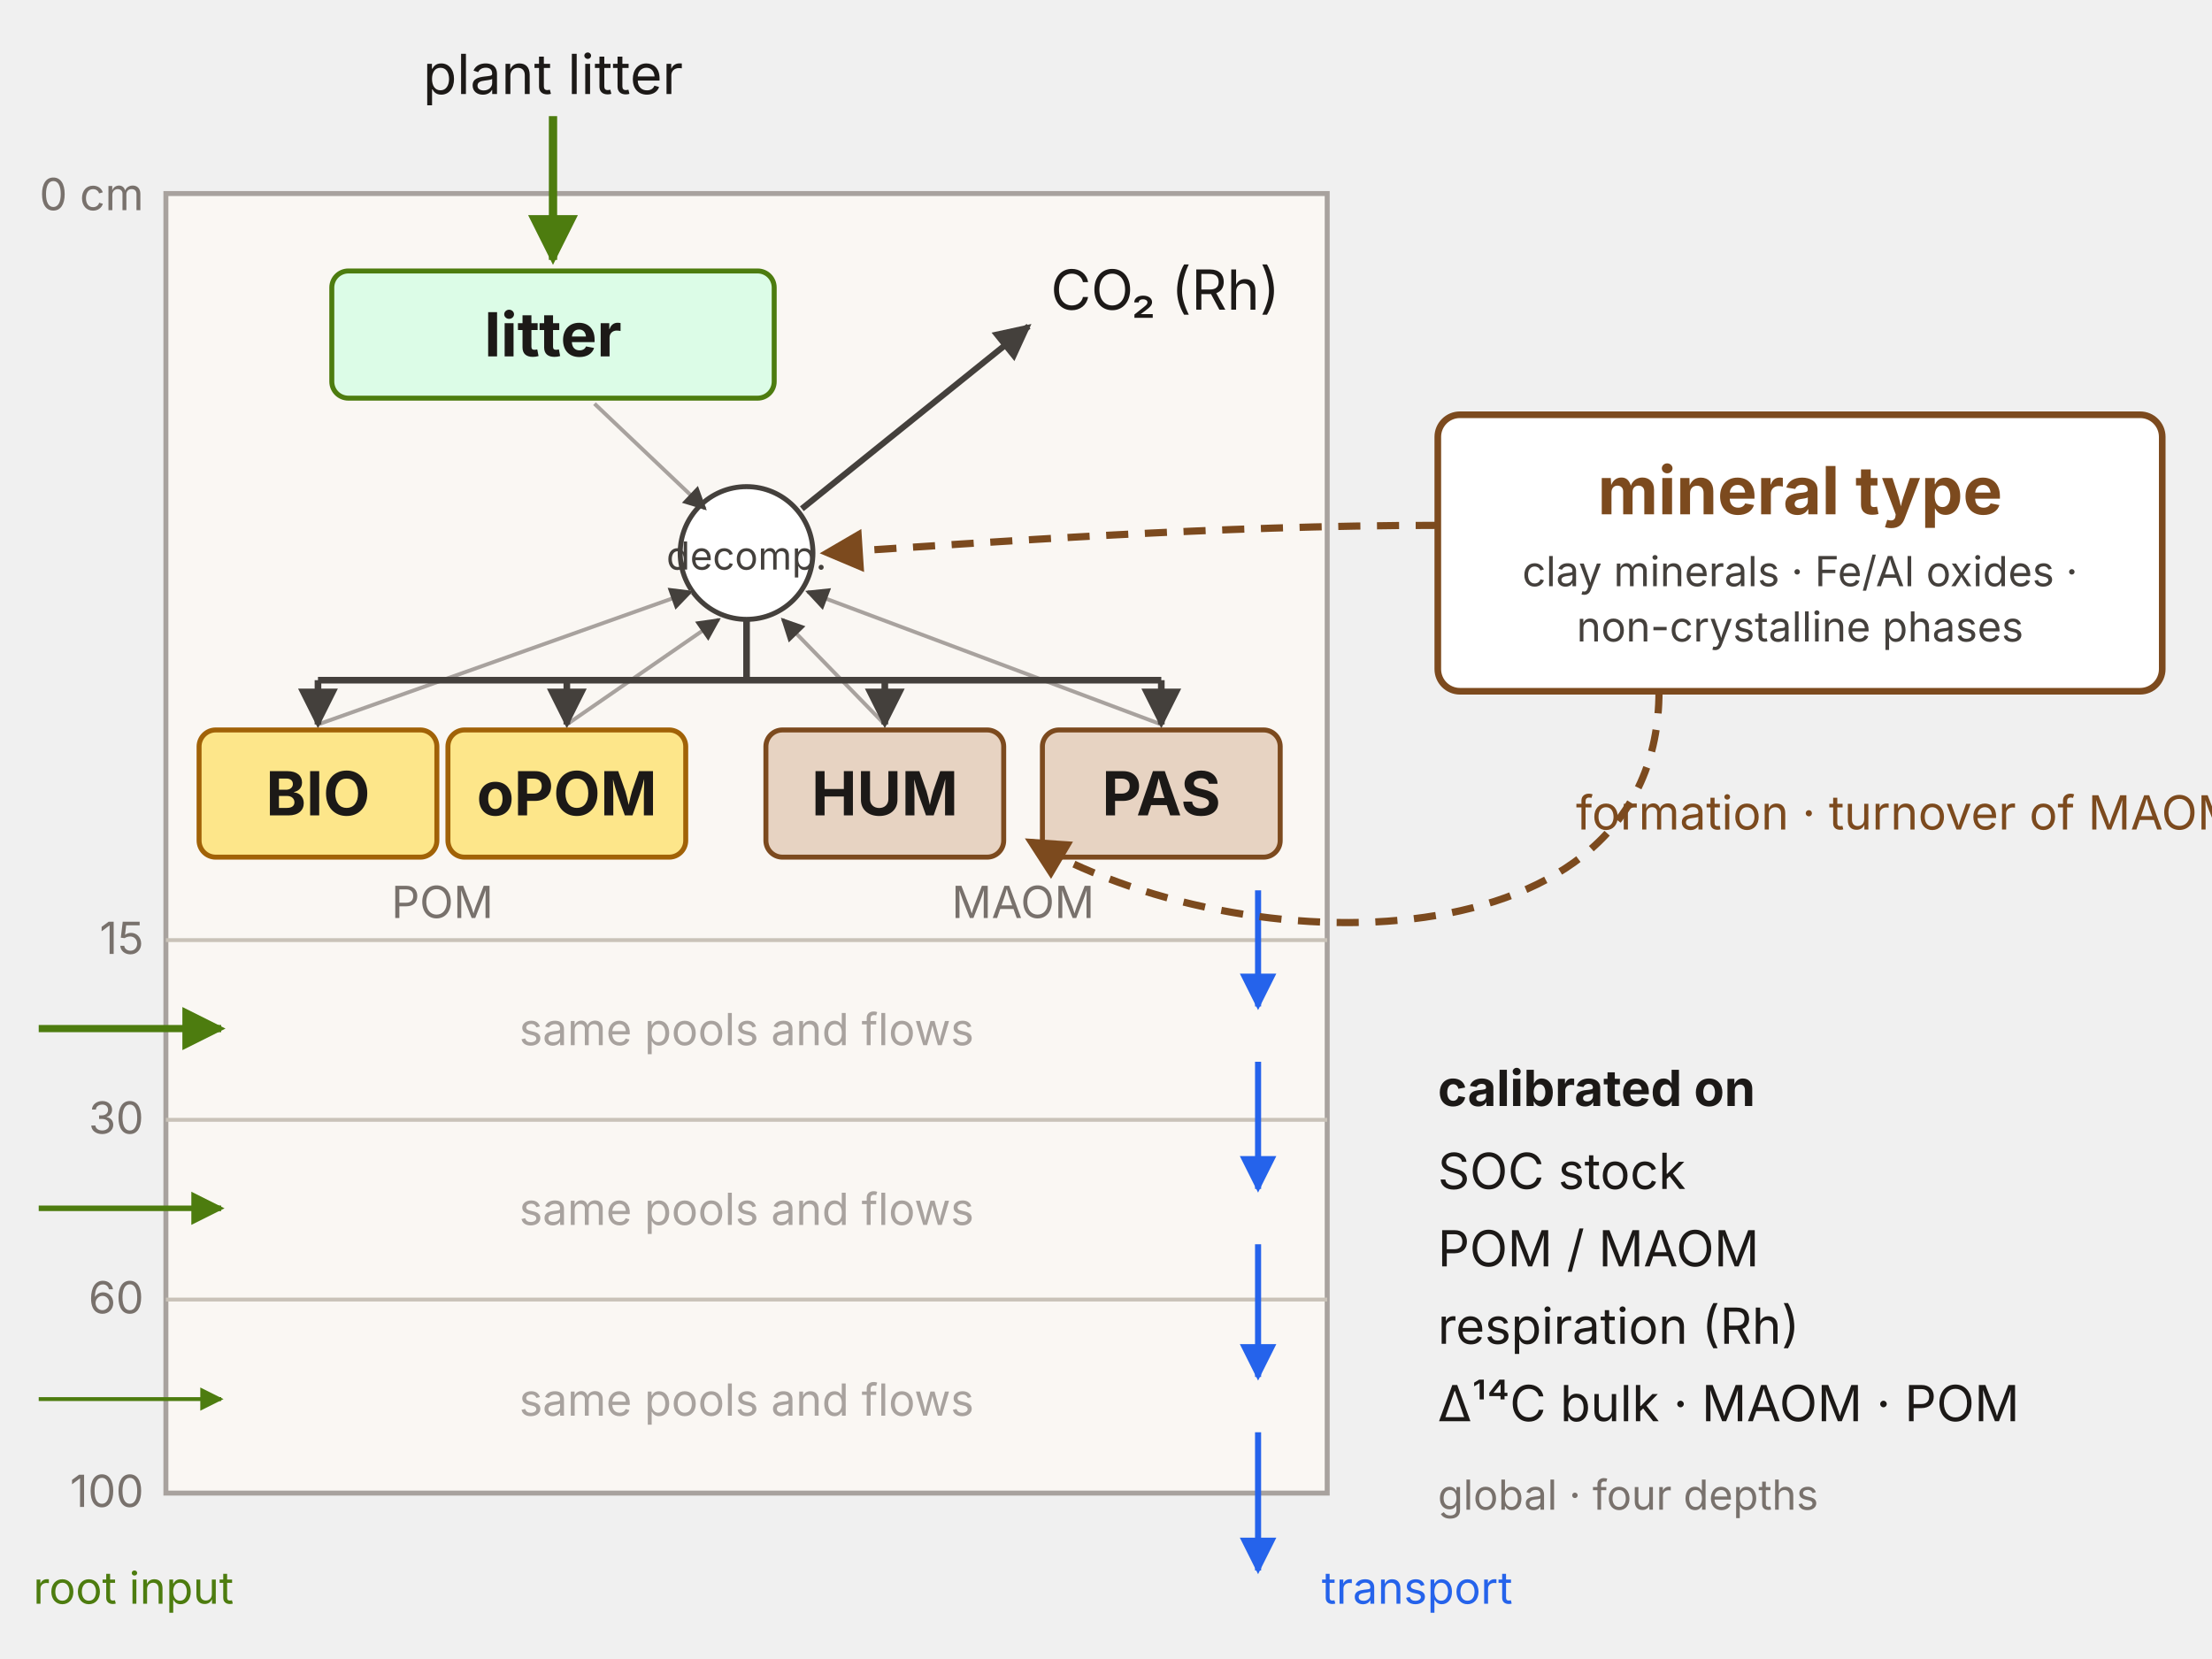
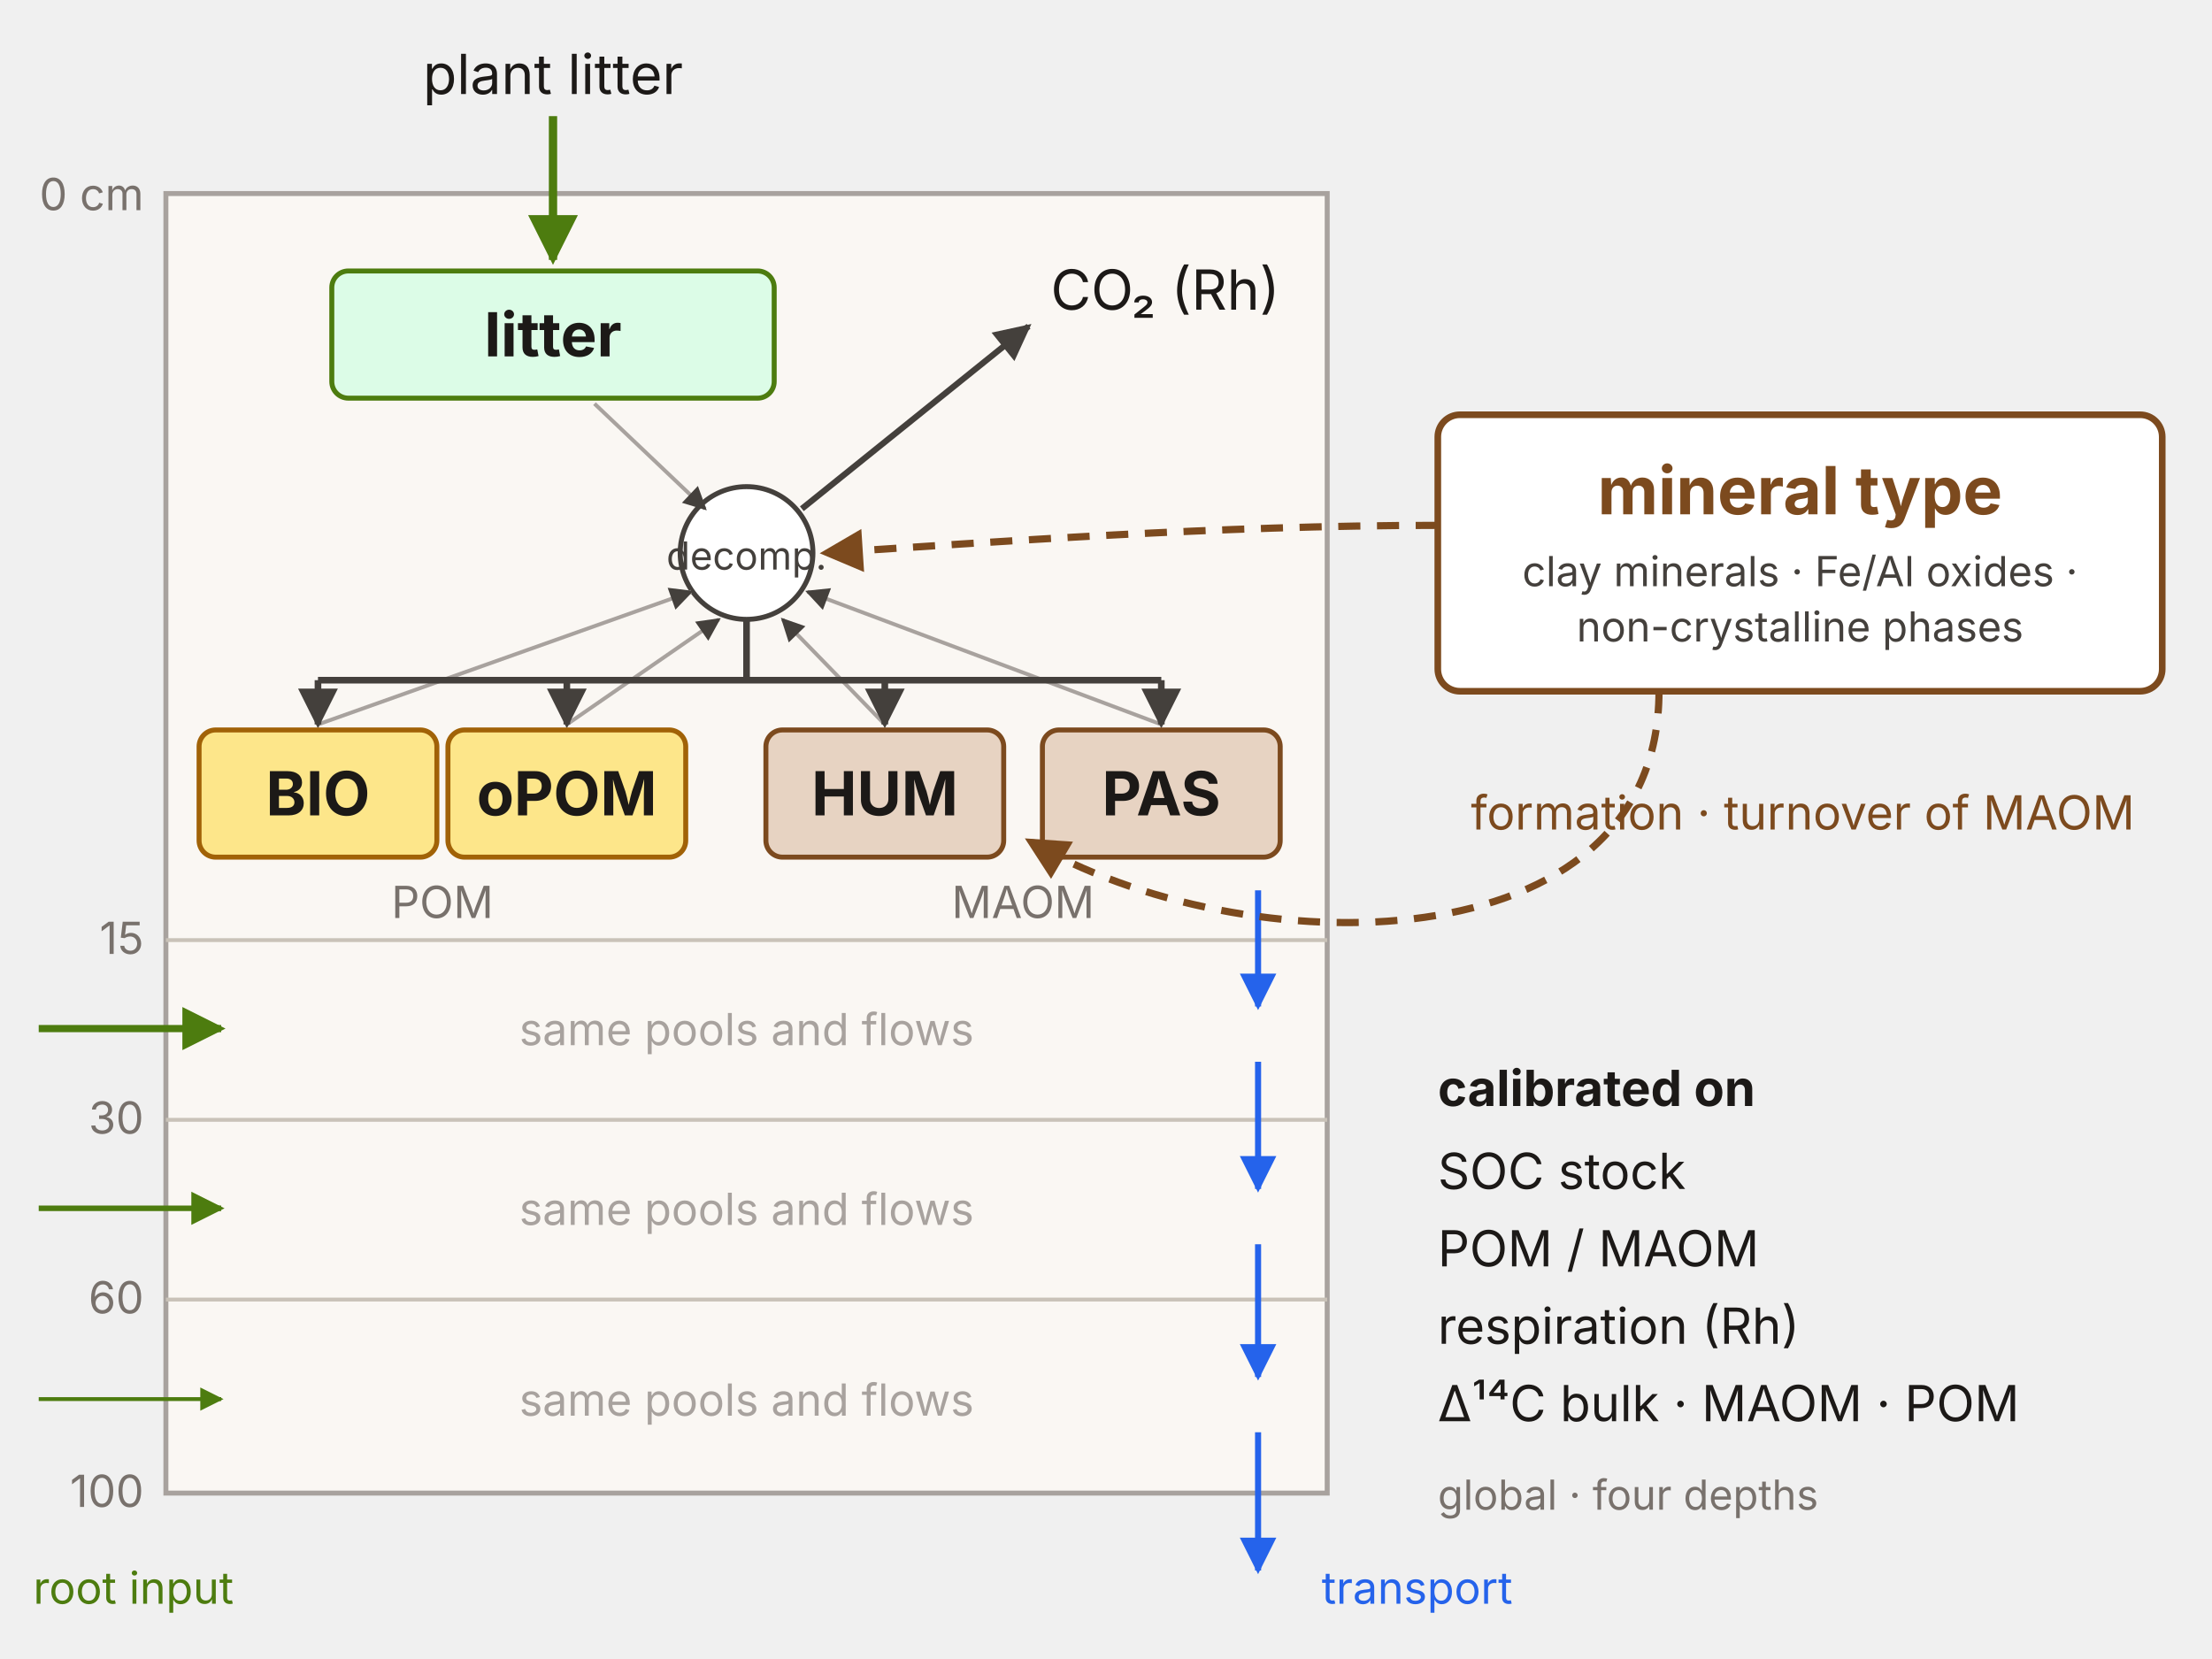
<svg xmlns="http://www.w3.org/2000/svg" viewBox="0 0 800 600" font-family="Inter, Helvetica, Arial, sans-serif" fill="#1c1917">
  <defs>
    <marker id="ah" viewBox="0 0 10 10" refX="9" refY="5" markerWidth="6" markerHeight="6" orient="auto-start-reverse">
      <path d="M0 0 L10 5 L0 10 z" fill="#44403c" />
    </marker>
    <marker id="ahg" viewBox="0 0 10 10" refX="9" refY="5" markerWidth="6" markerHeight="6" orient="auto-start-reverse">
      <path d="M0 0 L10 5 L0 10 z" fill="#4d7c0f" />
    </marker>
    <marker id="ahb" viewBox="0 0 10 10" refX="9" refY="5" markerWidth="6" markerHeight="6" orient="auto-start-reverse">
      <path d="M0 0 L10 5 L0 10 z" fill="#2563eb" />
    </marker>
    <marker id="aha" viewBox="0 0 10 10" refX="9" refY="5" markerWidth="6" markerHeight="6" orient="auto-start-reverse">
      <path d="M0 0 L10 5 L0 10 z" fill="#7c4a1e" />
    </marker>
    <linearGradient id="trunk" x1="0" x2="1">
      <stop offset="0" stop-color="#6b4a2e" />
      <stop offset=".5" stop-color="#8a6a48" />
      <stop offset="1" stop-color="#5c4330" />
    </linearGradient>
    <linearGradient id="core" x1="0" x2="1">
      <stop offset="0" stop-color="#6e5139" />
      <stop offset=".45" stop-color="#9c7a55" />
      <stop offset="1" stop-color="#5c4330" />
    </linearGradient>
    <linearGradient id="coretop" x1="0" x2="1">
      <stop offset="0" stop-color="#3f2d20" />
      <stop offset=".45" stop-color="#5c4330" />
      <stop offset="1" stop-color="#33241a" />
    </linearGradient>
    <linearGradient id="soilg" x1="0" y1="0" x2="0" y2="1">
      <stop offset="0" stop-color="#7a5b3f" />
      <stop offset="1" stop-color="#5c4330" />
    </linearGradient>
  </defs>
  <rect x="60" y="70" width="420" height="470" fill="#faf7f3" stroke="#a8a29e" stroke-width="1.8" />
  <line x1="60" y1="340" x2="480" y2="340" stroke="#c9c2b8" stroke-width="1.4" />
  <line x1="60" y1="405" x2="480" y2="405" stroke="#c9c2b8" stroke-width="1.4" />
  <line x1="60" y1="470" x2="480" y2="470" stroke="#c9c2b8" stroke-width="1.4" />
  <g font-size="16" fill="#78716c" text-anchor="end">
    <text x="52" y="76">0 cm</text>
    <text x="52" y="345">15</text>
    <text x="52" y="410">30</text>
    <text x="52" y="475">60</text>
    <text x="52" y="545">100</text>
  </g>
  <text x="200" y="34" font-size="20" text-anchor="middle">plant litter</text>
  <line x1="200" y1="42" x2="200" y2="94" stroke="#4d7c0f" stroke-width="3" marker-end="url(#ahg)" />
  <rect x="120" y="98" width="160" height="46" rx="6" fill="#dcfce7" stroke="#4d7c0f" stroke-width="1.8" />
  <text x="200.0" y="128.9" font-size="22" font-weight="700" text-anchor="middle">litter</text>
  <circle cx="270" cy="200" r="24" fill="#fff" stroke="#44403c" stroke-width="1.8" />
  <text x="270" y="206" font-size="14" text-anchor="middle" fill="#44403c">decomp.</text>
  <g stroke="#a8a29e" stroke-width="1.4" marker-end="url(#ah)">
    <line x1="215" y1="146" x2="255" y2="184" />
    <line x1="115" y1="262" x2="250" y2="214" />
    <line x1="205" y1="262" x2="260" y2="224" />
    <line x1="320" y1="262" x2="283" y2="224" />
    <line x1="420" y1="262" x2="292" y2="214" />
  </g>
  <line x1="290" y1="184" x2="372" y2="118" stroke="#44403c" stroke-width="2.2" marker-end="url(#ah)" />
  <text x="380" y="112" font-size="20">CO₂ (Rh)</text>
  <line x1="270" y1="224" x2="270" y2="246" stroke="#44403c" stroke-width="2.4" />
  <line x1="115" y1="246" x2="420" y2="246" stroke="#44403c" stroke-width="2.4" />
  <g stroke="#44403c" stroke-width="2.4" marker-end="url(#ah)">
    <line x1="115" y1="246" x2="115" y2="262" />
    <line x1="205" y1="246" x2="205" y2="262" />
    <line x1="320" y1="246" x2="320" y2="262" />
    <line x1="420" y1="246" x2="420" y2="262" />
  </g>
  <rect x="72" y="264" width="86" height="46" rx="6" fill="#fde68a" stroke="#a16207" stroke-width="1.8" />
  <text x="115.0" y="294.9" font-size="22" font-weight="700" text-anchor="middle">BIO</text>
  <rect x="162" y="264" width="86" height="46" rx="6" fill="#fde68a" stroke="#a16207" stroke-width="1.8" />
  <text x="205.0" y="294.9" font-size="22" font-weight="700" text-anchor="middle">oPOM</text>
  <rect x="277" y="264" width="86" height="46" rx="6" fill="#e7d3c2" stroke="#7c4a1e" stroke-width="1.8" />
  <text x="320.0" y="294.9" font-size="22" font-weight="700" text-anchor="middle">HUM</text>
  <rect x="377" y="264" width="86" height="46" rx="6" fill="#e7d3c2" stroke="#7c4a1e" stroke-width="1.8" />
  <text x="420.0" y="294.9" font-size="22" font-weight="700" text-anchor="middle">PAS</text>
  <g font-size="16" fill="#78716c" text-anchor="middle">
    <text x="160" y="332">POM</text>
    <text x="370" y="332">MAOM</text>
  </g>
  <g font-size="16" fill="#a8a29e" text-anchor="middle">
    <text x="270" y="378">same pools and flows</text>
    <text x="270" y="443">same pools and flows</text>
    <text x="270" y="512">same pools and flows</text>
  </g>
  <g stroke="#4d7c0f" marker-end="url(#ahg)">
    <line x1="14" y1="372" x2="80" y2="372" stroke-width="2.6" />
    <line x1="14" y1="437" x2="80" y2="437" stroke-width="2" />
    <line x1="14" y1="506" x2="80" y2="506" stroke-width="1.4" />
  </g>
  <text x="12" y="580" font-size="16" fill="#4d7c0f">root input</text>
  <g stroke="#2563eb" stroke-width="2.2" marker-end="url(#ahb)">
    <line x1="455" y1="322" x2="455" y2="364" />
    <line x1="455" y1="384" x2="455" y2="430" />
    <line x1="455" y1="450" x2="455" y2="498" />
    <line x1="455" y1="518" x2="455" y2="568" />
  </g>
  <text x="478" y="580" font-size="16" fill="#2563eb">transport</text>
  <rect x="520" y="150" width="262" height="100" rx="8" fill="#fff" stroke="#7c4a1e" stroke-width="2.4" />
  <text x="651" y="186" font-size="24" font-weight="700" text-anchor="middle" fill="#7c4a1e">mineral type</text>
  <text x="651" y="212" font-size="15" text-anchor="middle" fill="#44403c">clay minerals · Fe/Al oxides ·</text>
  <text x="651" y="232" font-size="15" text-anchor="middle" fill="#44403c">non-crystalline phases</text>
  <g stroke="#7c4a1e" stroke-width="2.6" stroke-dasharray="8 6" fill="none" marker-end="url(#aha)">
    <path d="M520 190 C 440 190, 360 196, 298 200" />
    <path d="M600 250 C 600 350, 450 350, 372 304" />
  </g>
-   <text x="690" y="300" font-size="17" text-anchor="middle" fill="#7c4a1e">formation · turnover of MAOM</text>
+   <text x="652" y="300" font-size="17" text-anchor="middle" fill="#7c4a1e">formation · turnover of MAOM</text>
  <g font-size="18">
    <text x="520" y="400" font-weight="700">calibrated on</text>
    <text x="520" y="430">SOC stock</text>
    <text x="520" y="458">POM / MAOM</text>
    <text x="520" y="486">respiration (Rh)</text>
    <text x="520" y="514">Δ¹⁴C bulk · MAOM · POM</text>
    <text x="520" y="546" fill="#78716c" font-size="15">global · four depths</text>
  </g>
</svg>
